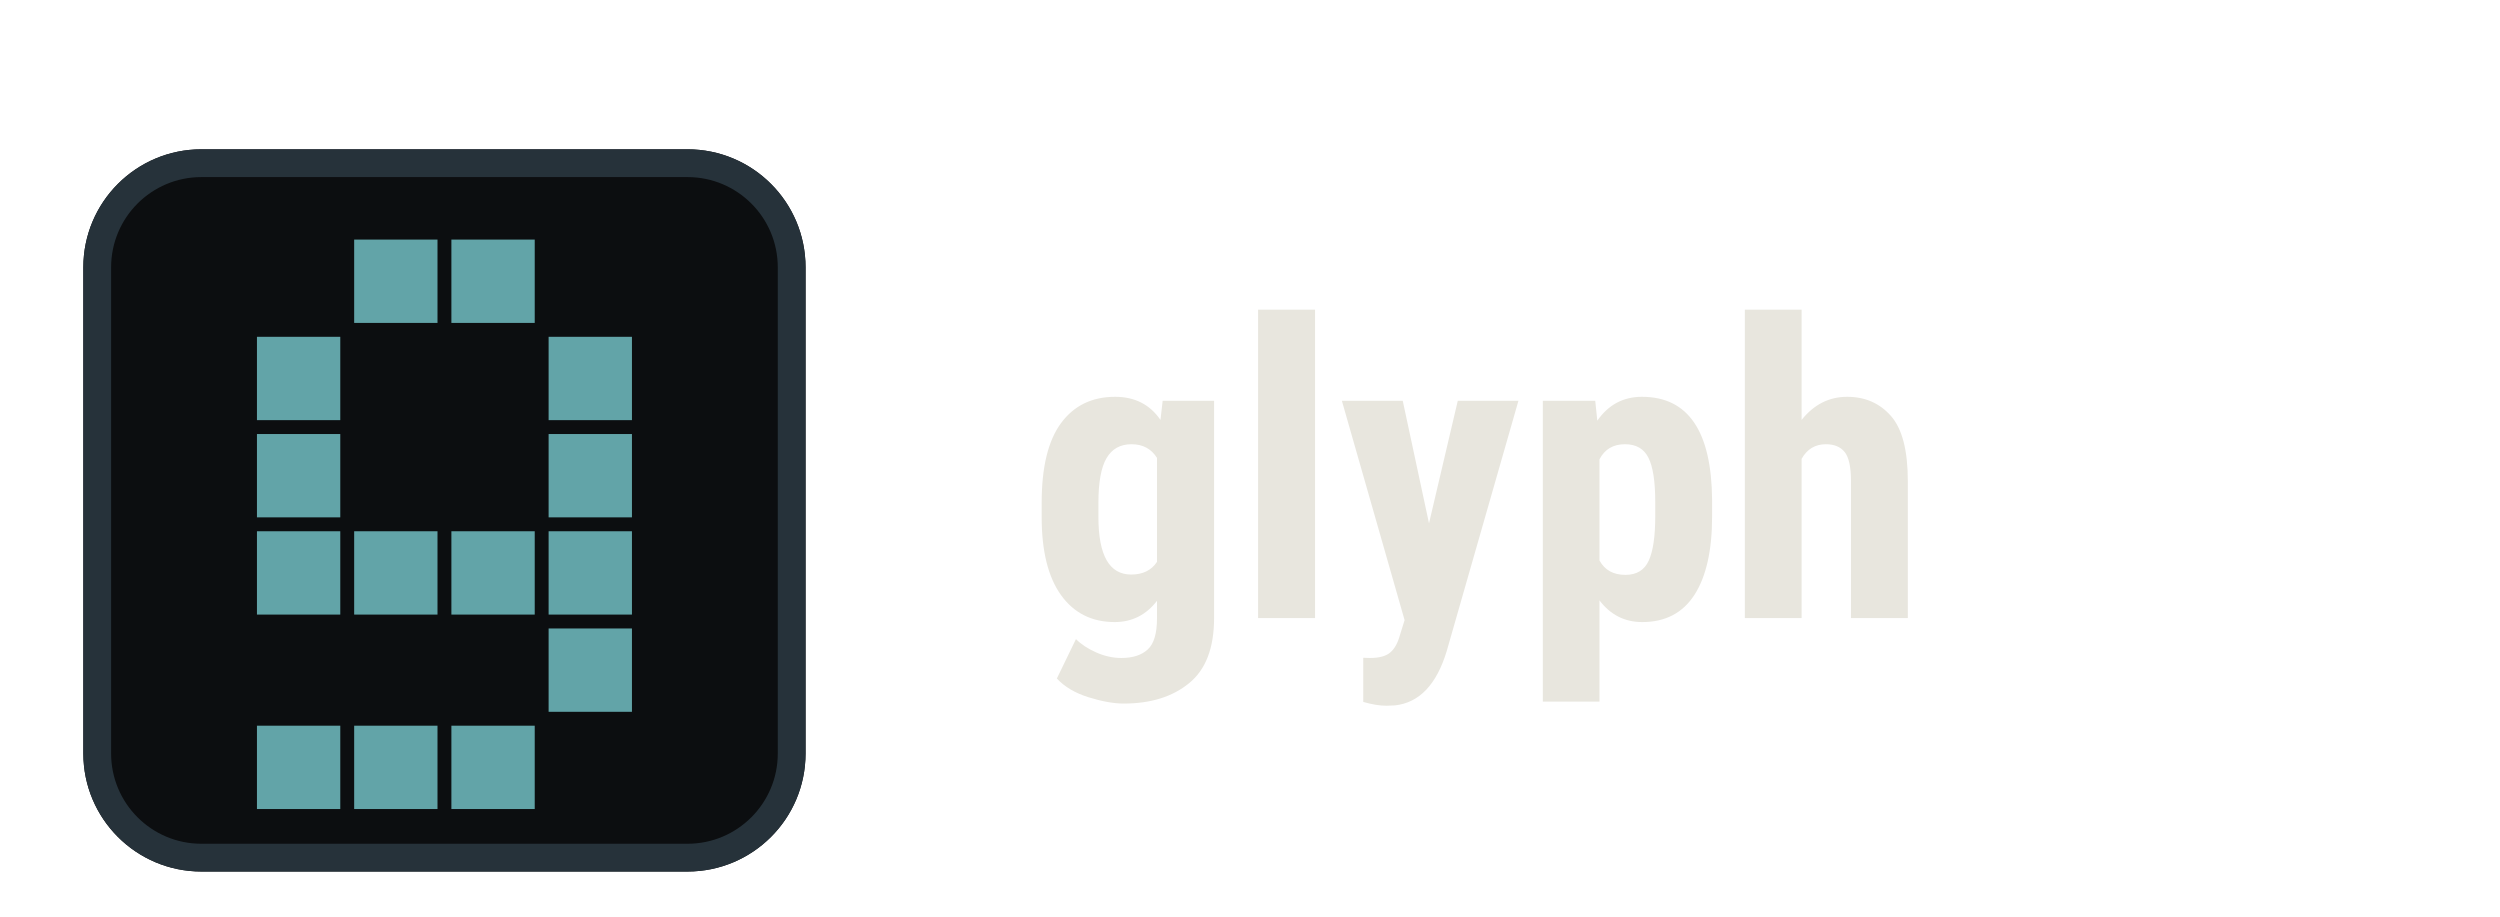
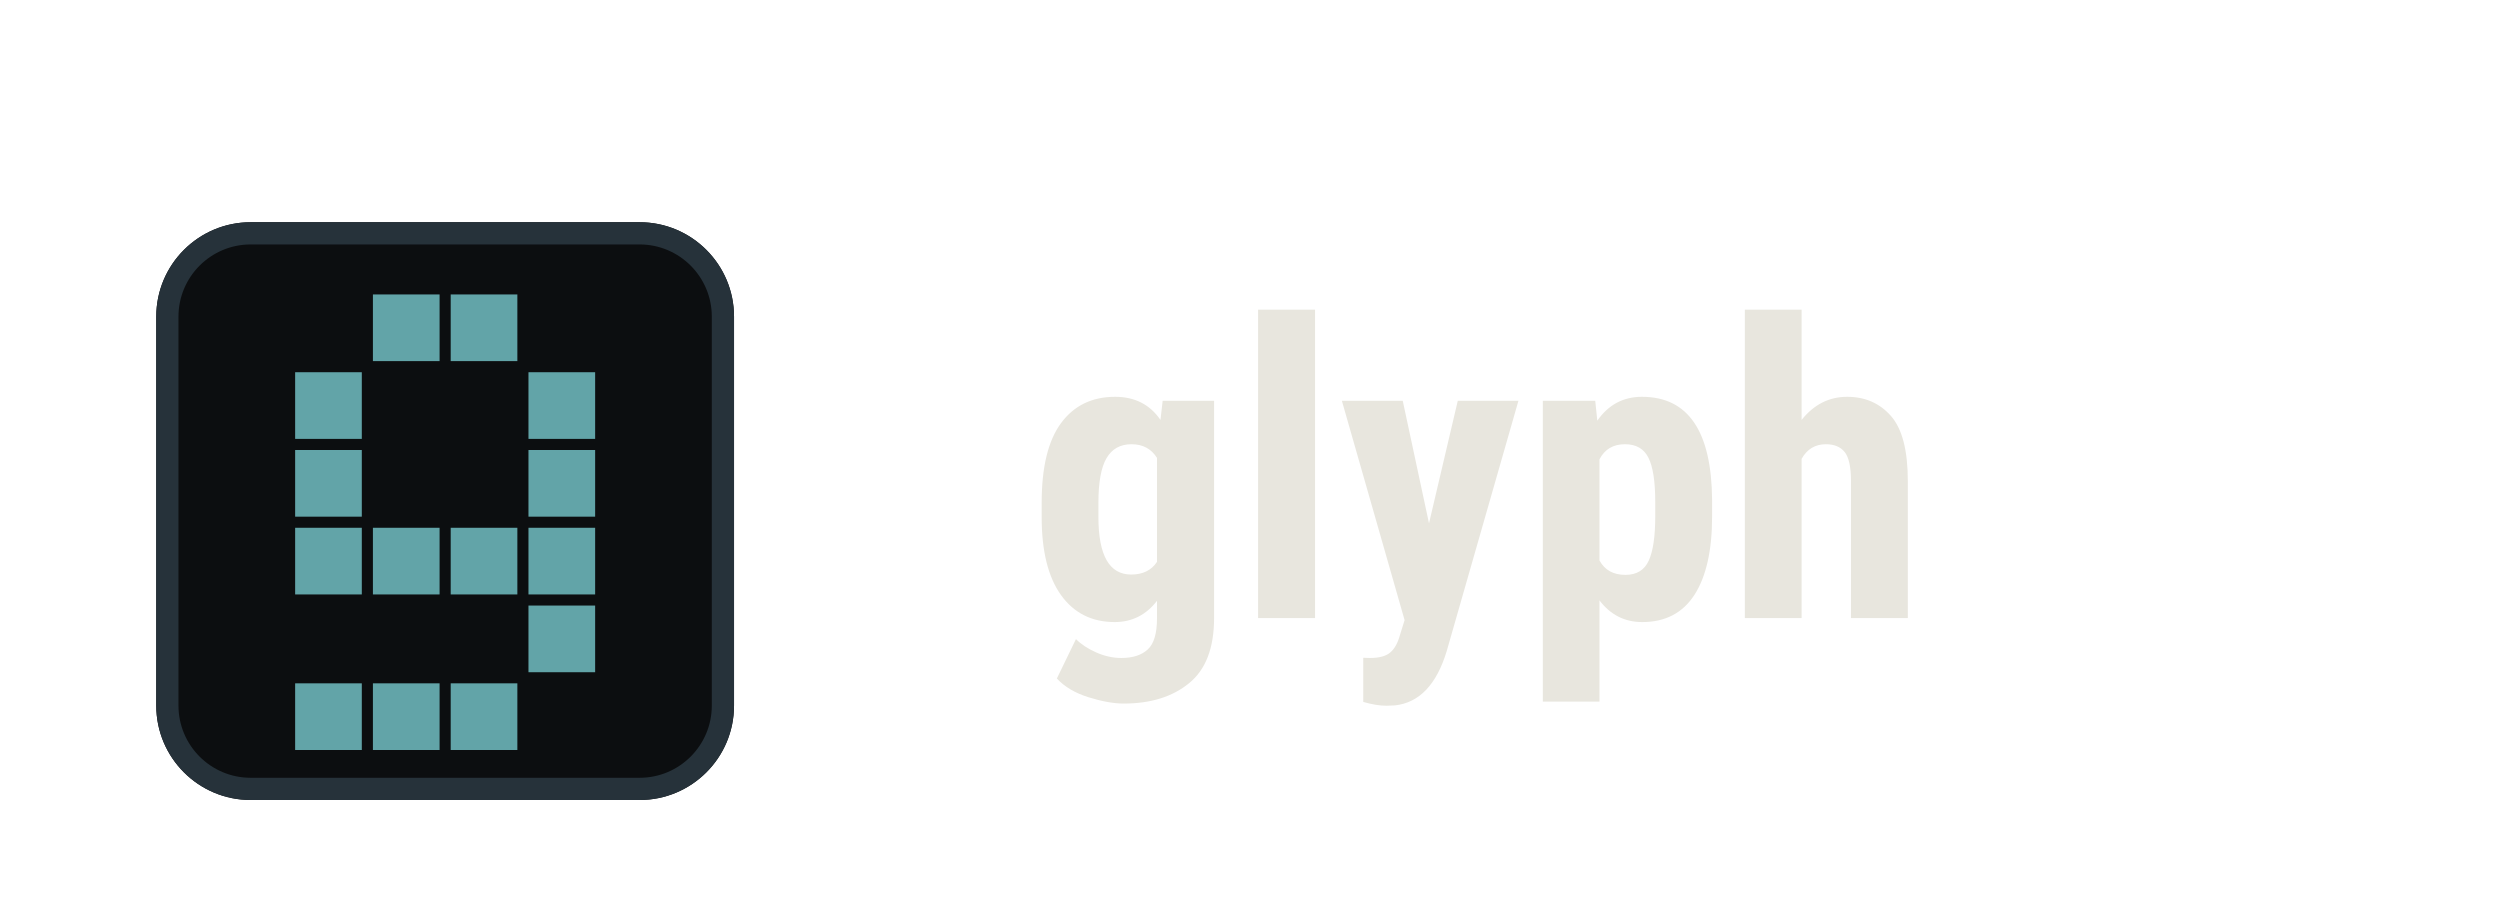
<svg xmlns="http://www.w3.org/2000/svg" viewBox="0 0 360 132" role="img" aria-labelledby="title desc">
-   <g transform="translate(0 9.5) scale(0.25)">
+   <g transform="translate(12.9 22.4) scale(0.2)">
    <rect x="48" y="48" width="416" height="416" rx="68" fill="#0c0e10" />
    <rect x="56" y="56" width="400" height="400" rx="60" fill="none" stroke="#26323a" stroke-width="16" />
    <g fill="#62a4a8">
      <rect x="204" y="100" width="48" height="48" />
      <rect x="260" y="100" width="48" height="48" />
      <rect x="148" y="156" width="48" height="48" />
      <rect x="316" y="156" width="48" height="48" />
      <rect x="148" y="212" width="48" height="48" />
      <rect x="316" y="212" width="48" height="48" />
      <rect x="148" y="268" width="48" height="48" />
      <rect x="204" y="268" width="48" height="48" />
      <rect x="260" y="268" width="48" height="48" />
      <rect x="316" y="268" width="48" height="48" />
      <rect x="316" y="324" width="48" height="48" />
      <rect x="148" y="380" width="48" height="48" />
      <rect x="204" y="380" width="48" height="48" />
      <rect x="260" y="380" width="48" height="48" />
    </g>
  </g>
  <text x="148" y="89" fill="#e8e6de" font-family="Bahnschrift, DIN Alternate, Avenir Next Condensed, Eurostile, Roboto Condensed, Arial Narrow, ui-sans-serif, sans-serif" font-size="59.2" font-weight="800" letter-spacing="0">glyph</text>
</svg>
